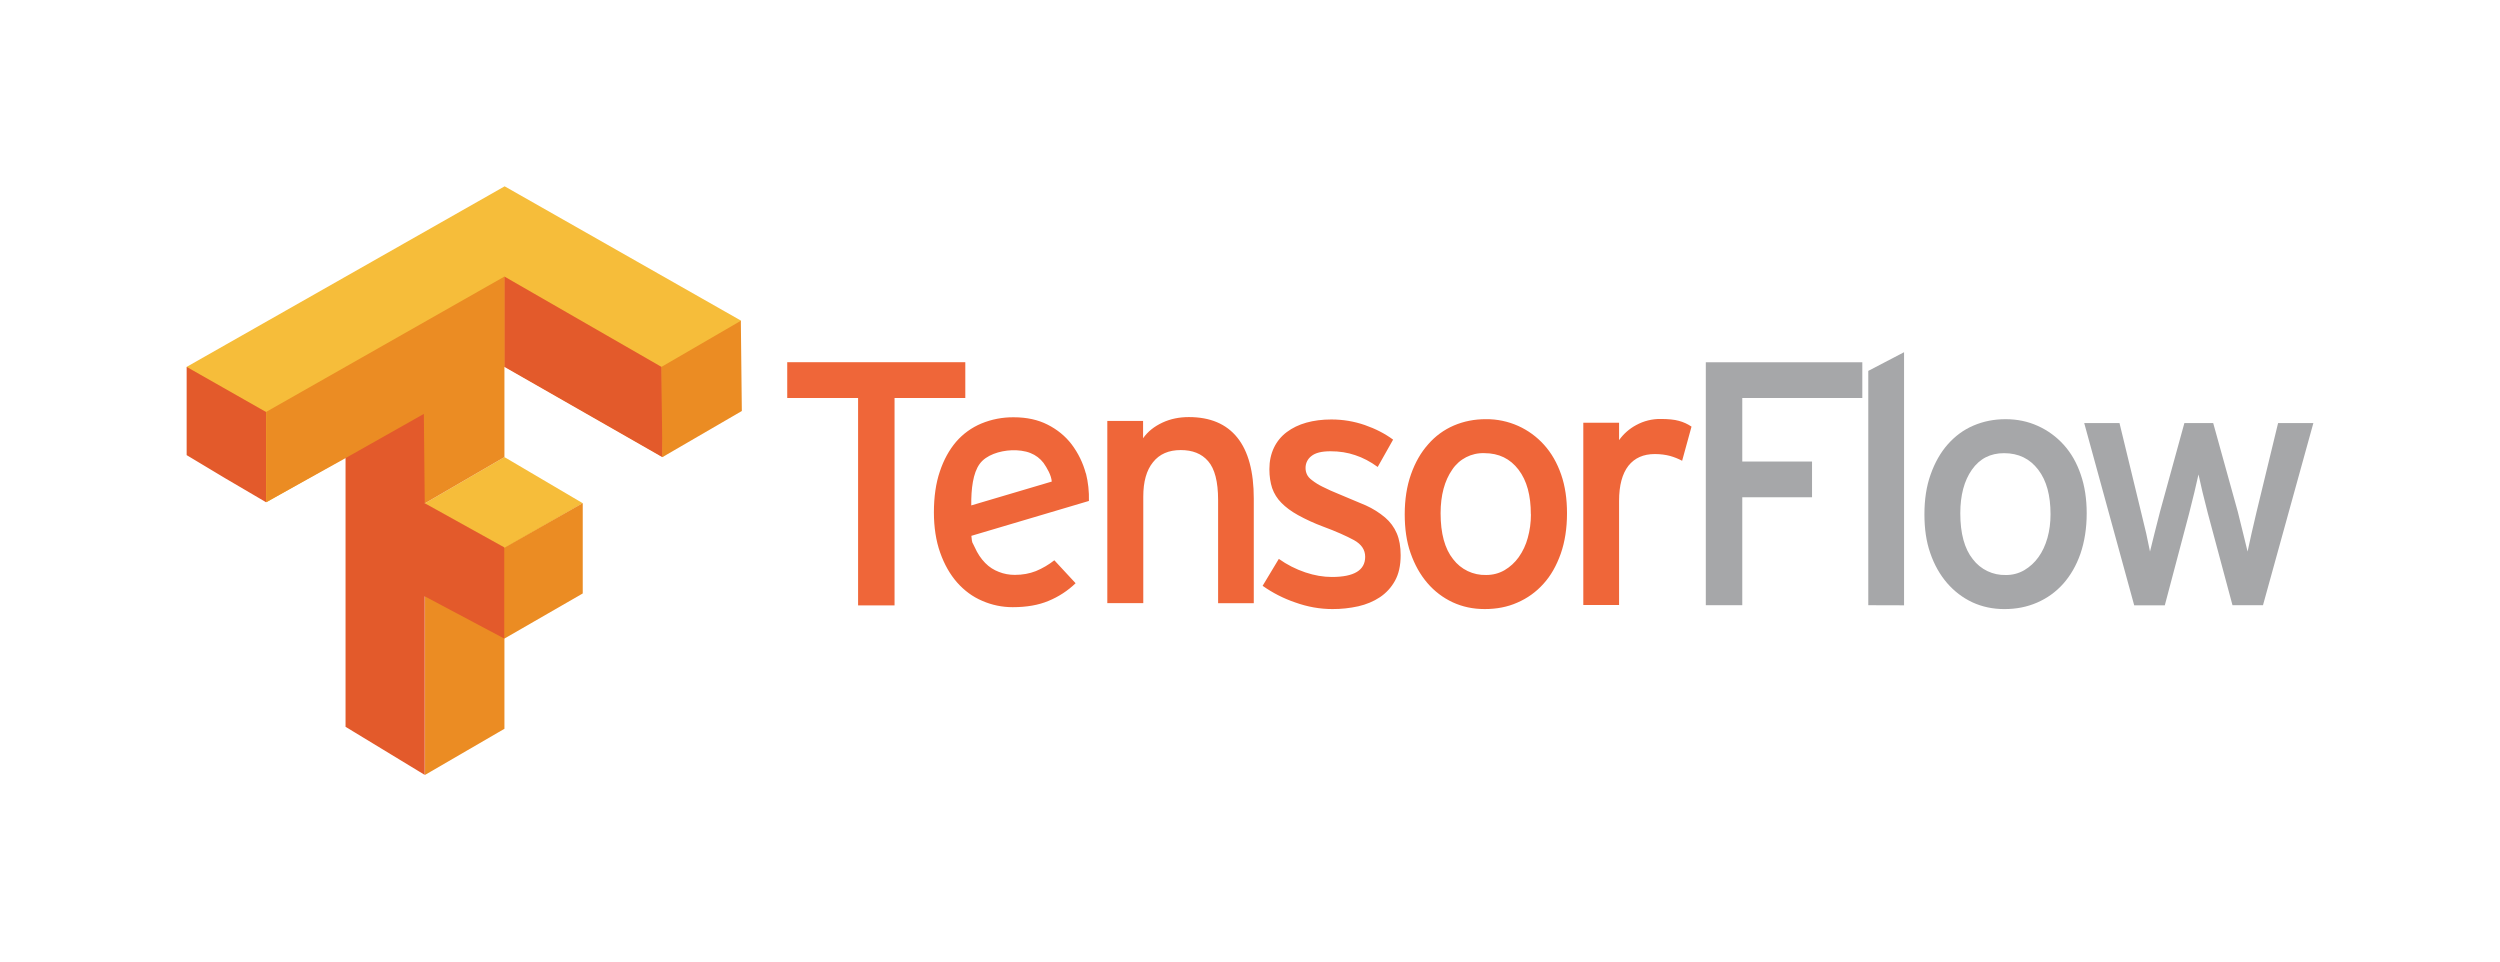
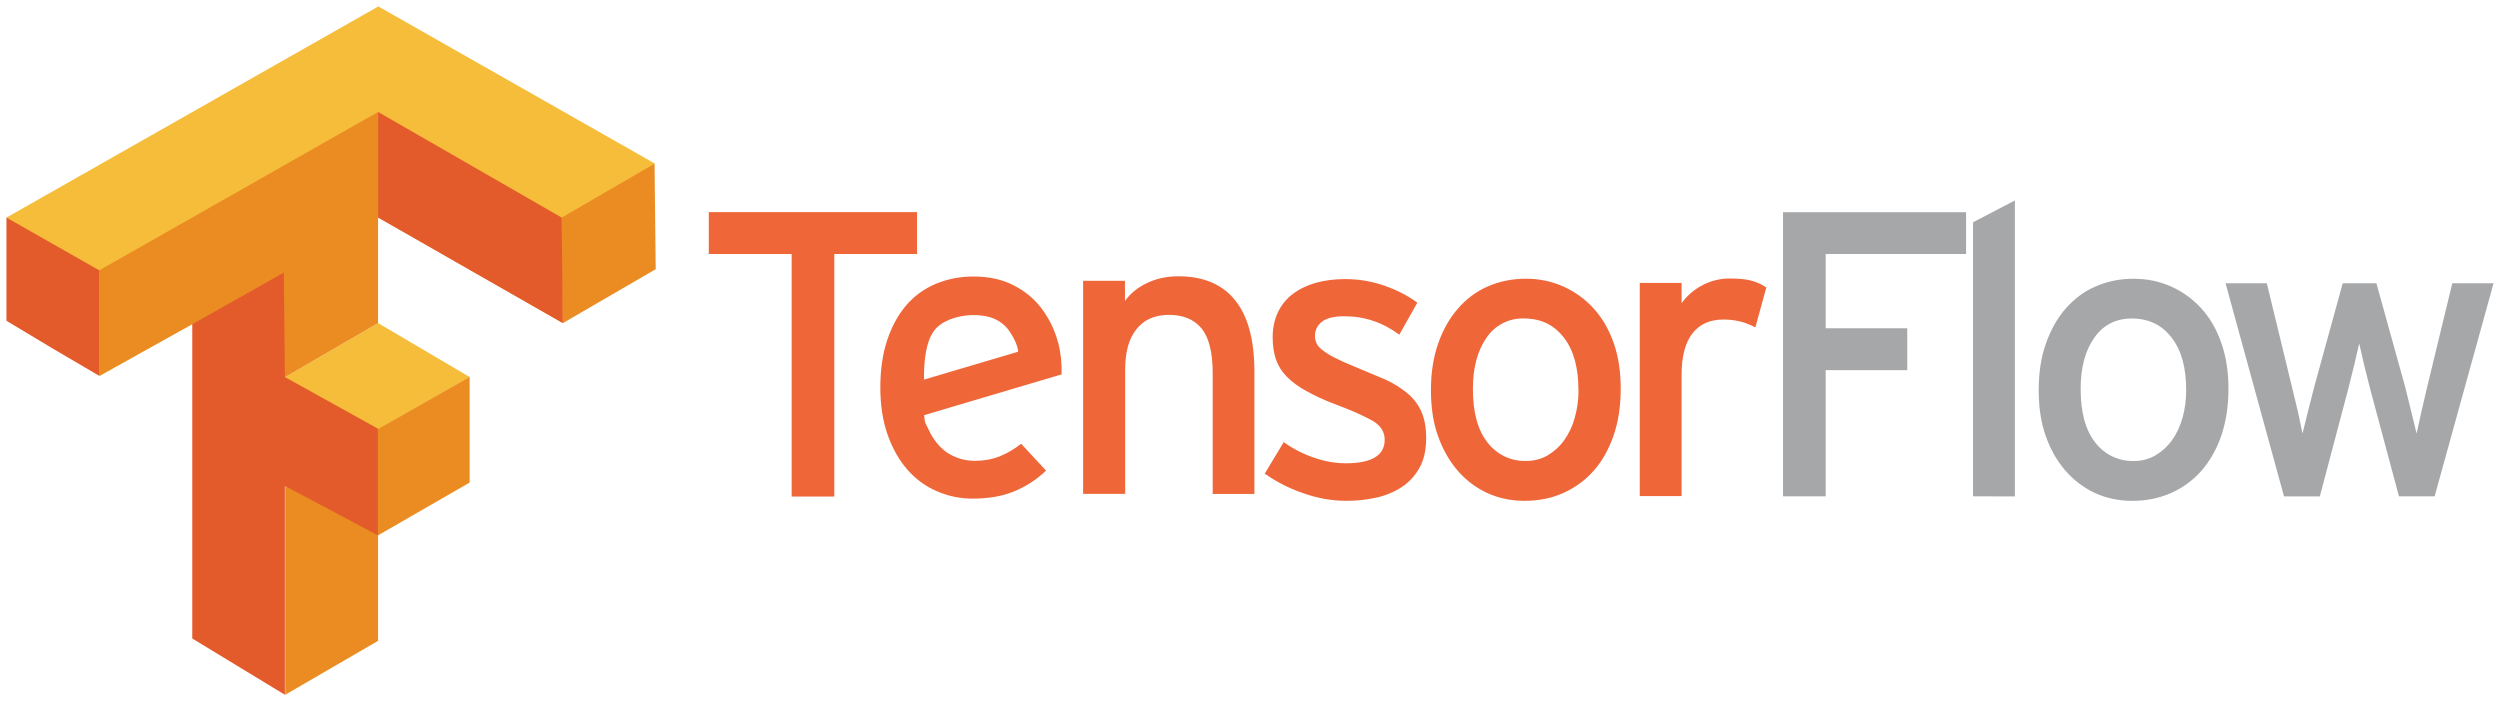
- <svg xmlns="http://www.w3.org/2000/svg" xmlns:ns1="http://schemas.microsoft.com/visio/2003/SVGExtensions/" width="3.493in" height="1.343in" viewBox="0 0 251.513 96.728" xml:space="preserve" color-interpolation-filters="sRGB" class="st6">
-   <ns1:documentProperties ns1:langID="1033" ns1:viewMarkup="false" />
+ <svg xmlns="http://www.w3.org/2000/svg" xmlns:ns1="http://schemas.microsoft.com/visio/2003/SVGExtensions/" width="101.26in" height="28.401in" viewBox="0 0 7290.75 2044.91" xml:space="preserve" color-interpolation-filters="sRGB" class="st6">
+   <ns1:documentProperties ns1:langID="1033" />
  <style type="text/css">
	
		.st1 {fill:#f6bd3a;stroke:none;stroke-linecap:butt;stroke-width:0.75}
		.st2 {fill:#eb8c23;stroke:none;stroke-linecap:butt;stroke-width:0.75}
		.st3 {fill:#e35a2b;stroke:none;stroke-linecap:butt;stroke-width:0.75}
		.st4 {fill:#ef6639;stroke:none;stroke-linecap:butt;stroke-width:0.75}
		.st5 {fill:#a6a7a9;stroke:none;stroke-linecap:butt;stroke-width:0.75}
		.st6 {fill:none;fill-rule:evenodd;font-size:12px;overflow:visible;stroke-linecap:square;stroke-miterlimit:3}
	
	</style>
  <g ns1:mID="0" ns1:index="1" ns1:groupContext="foregroundPage">
-     <ns1:pageProperties ns1:drawingScale="1" ns1:pageScale="1" ns1:drawingUnits="19" ns1:shadowOffsetX="9" ns1:shadowOffsetY="-9" />
-     <g id="shape1-1" ns1:mID="1" ns1:groupContext="shape" transform="translate(18.75,-41.5507)">
-       <path d="M23.99 92.19 L31.98 87.55 L39.86 92.19 L31.98 96.73 L23.99 92.29 L23.99 92.19 ZM0 78.47 L32 60.3 L55.79 73.82        L47.91 87.55 L32.02 78.46 L8.03 92.09 L0 78.47 Z" class="st1" />
+     <ns1:pageProperties ns1:drawingScale="1" ns1:pageScale="1" ns1:drawingUnits="19" ns1:shadowOffsetX="8.99998" ns1:shadowOffsetY="-8.99998" />
+     <g id="shape1-1" ns1:mID="1" ns1:groupContext="shape" transform="translate(18.75,-791.496)">
+       <path d="M813.05 1891.04 L1083.84 1733.78 L1350.91 1891.04 L1083.84 2044.91 L813.05 1894.43 L813.05 1891.04 ZM0 1426.05        L1084.52 810.25 L1890.8 1268.46 L1623.73 1733.78 L1085.2 1425.71 L272.15 1887.65 L0 1426.05 Z" class="st1" />
    </g>
-     <g id="shape2-3" ns1:mID="2" ns1:groupContext="shape" transform="translate(26.7487,-18.75)">
-       <path d="M15.99 87.55 L15.99 78.47 L23.87 73.93 L31.86 69.38 L31.86 78.47 L23.98 83.01 L23.98 92.09 L15.99 96.73 L15.99        87.55 ZM15.99 69.39 L7.99 64.85 L0 69.29 L0 60.2 L23.98 46.58 L23.98 64.75 L15.99 69.39 ZM39.78 60.21 L39.78        55.67 L47.77 51.03 L47.87 60.11 L39.88 64.75 L39.78 60.21 Z" class="st2" />
+     <g id="shape2-3" ns1:mID="2" ns1:groupContext="shape" transform="translate(289.836,-18.75)">
+       <path d="M541.92 1733.78 L541.92 1426.05 L808.99 1272.18 L1079.78 1117.98 L1079.78 1426.05 L812.71 1579.92 L812.71 1887.65        L541.92 2044.91 L541.92 1733.78 ZM541.92 1118.32 L270.79 964.45 L0 1114.93 L0 806.86 L812.71 345.26 L812.71        961.06 L541.92 1118.32 ZM1348.2 807.2 L1348.2 653.33 L1618.99 496.07 L1622.38 803.81 L1351.59 961.06 L1348.2        807.2 Z" class="st2" />
    </g>
    <g id="shape3-5" ns1:mID="3" ns1:groupContext="shape" transform="translate(18.75,-18.75)">
-       <path d="M15.99 91.89 L15.99 64.85 L23.87 60.4 L23.96 69.39 L31.96 73.83 L31.96 83.01 L23.96 78.76 L23.96 96.73 L15.99        91.89 ZM3.95 66.92 L0 64.55 L0 55.67 L7.99 60.21 L7.99 69.29 L3.95 66.92 ZM31.98 55.67 L31.98 46.58 L47.78        55.67 L47.87 64.75 L31.98 55.67 Z" class="st3" />
+       <path d="M541.92 1880.87 L541.92 964.45 L808.99 813.63 L812.04 1118.32 L1083.17 1268.8 L1083.17 1579.92 L812.04 1435.88        L812.04 2044.91 L541.92 1880.87 ZM133.87 1034.61 L0 954.28 L0 653.33 L270.79 807.2 L270.79 1114.93 L133.87        1034.61 ZM1083.84 653.33 L1083.84 345.26 L1619.33 653.33 L1622.38 961.06 L1083.84 653.33 Z" class="st3" />
    </g>
-     <g id="shape4-7" ns1:mID="4" ns1:groupContext="shape" transform="translate(79.187,-35.4385)">
-       <path d="M10.8 75.49 L10.8 96.36 L7.13 96.36 L7.13 75.49 L0 75.49 L0 71.89 L17.92 71.89 L17.92 75.49 L10.8 75.49 ZM30.06        83.07 A10.318 10.318 0 0 1 30.36 85.85 L18.53 89.36 C18.62 90.24 18.59 89.88 18.87 90.51 C19.15 91.14        19.5 91.66 19.92 92.09 C20.34 92.52 20.8 92.8 21.3 92.99 C21.79 93.19 22.35 93.29 22.9 93.29 C23.69 93.29        24.38 93.16 25.02 92.91 A7.857 7.857 -180 0 0 26.88 91.82 L29.02 94.13 A8.684 8.684 0 0 1 26.29        95.91 C25.29 96.33 24.09 96.54 22.69 96.54 A7.601 7.601 0 0 1 19.64 95.91 C18.65 95.49 17.82 94.87 17.1        94.06 C16.38 93.24 15.81 92.24 15.39 91.05 C14.97 89.87 14.76 88.49 14.76 87 C14.76 85.44 14.96 84.05 15.36        82.88 C15.75 81.71 16.3 80.71 17 79.89 A6.853 6.853 0 0 1 19.53 78.06 A8.29 8.29 0 0 1 22.8 77.43        C24.1 77.43 25.24 77.68 26.2 78.17 C27.17 78.66 27.98 79.32 28.61 80.14 A8.546 8.546 0 0 1 30.05 83.09        L30.06 83.07 ZM26.62 83.9 C26.58 83.27 26.14 82.52 25.79 82.02 A3.072 3.072 -180 0 0 24.48 81.03 C23.94        80.81 23.21 80.72 22.57 80.75 C21.39 80.8 20.01 81.22 19.36 82.13 C18.7 83.04 18.5 84.62 18.52 86.3 L26.62        83.9 ZM43.36 96.14 L43.36 85.76 C43.36 83.9 43.02 82.61 42.36 81.85 C41.7 81.08 40.77 80.73 39.6 80.73 C38.39        80.73 37.46 81.13 36.81 81.95 C36.15 82.76 35.83 83.92 35.83 85.41 L35.83 96.13 L32.21 96.13 L32.21 77.8        L35.81 77.8 L35.81 79.54 C36.28 78.87 36.92 78.36 37.75 77.97 C38.58 77.58 39.47 77.41 40.42 77.41 C42.56        77.41 44.19 78.1 45.29 79.47 C46.4 80.85 46.95 82.9 46.95 85.62 L46.95 96.14 L43.36 96.14 L43.36 96.14 ZM61.73        91.31 C61.73 92.34 61.54 93.2 61.16 93.88 A4.726 4.726 0 0 1 59.64 95.54 C59.01 95.96 58.26 96.27 57.47        96.45 A11.815 11.815 0 0 1 54.87 96.73 C53.61 96.73 52.36 96.51 51.11 96.06 A12.858 12.858 0 0 1 47.84        94.39 L49.47 91.68 A10.181 10.181 -180 0 0 52.14 93.04 C53.06 93.35 53.95 93.5 54.81 93.5 C57.05 93.5        58.16 92.82 58.16 91.47 C58.16 90.77 57.79 90.21 57.03 89.79 C56.27 89.38 55.23 88.91 53.9 88.42 A18.904        18.904 0 0 1 51.41 87.28 C50.72 86.9 50.16 86.48 49.73 86.04 A3.938 3.938 0 0 1 48.8 84.56 C48.62 84.01        48.52 83.38 48.52 82.65 C48.52 81.84 48.68 81.12 48.98 80.49 A4.234 4.234 0 0 1 50.27 78.92 C50.83 78.5        51.49 78.18 52.24 77.97 C52.99 77.76 53.84 77.65 54.75 77.65 C55.93 77.65 57.04 77.84 58.12 78.21 C59.21        78.59 60.16 79.08 60.97 79.68 L59.42 82.43 C58.68 81.89 57.92 81.49 57.15 81.24 C56.39 80.98 55.58 80.85        54.67 80.85 C53.77 80.85 53.15 81.01 52.75 81.33 A1.477 1.477 -180 0 0 52.16 82.53 A1.497 1.497        -180 0 0 52.3 83.18 C52.39 83.38 52.56 83.58 52.82 83.77 A5.907 5.907 -180 0 0 53.85 84.41 A20.44        20.44 -180 0 0 55.54 85.17 L58.23 86.3 A8.389 8.389 0 0 1 60.17 87.52 A4.312 4.312 0 0 1 61.34        89.11 C61.6 89.72 61.73 90.45 61.73 91.31 L61.73 91.31 ZM78.47 87.09 C78.47 88.6 78.26 89.96 77.84 91.16        C77.41 92.36 76.85 93.37 76.09 94.2 A7.463 7.463 0 0 1 73.47 96.08 C72.49 96.52 71.38 96.73 70.19 96.73        C69 96.73 67.95 96.5 66.97 96.05 A7.542 7.542 0 0 1 64.42 94.11 C63.7 93.27 63.14 92.27 62.73 91.1 C62.32        89.94 62.14 88.63 62.14 87.19 C62.14 85.7 62.35 84.36 62.77 83.17 C63.19 81.98 63.76 80.98 64.5 80.15 A7.128        7.128 0 0 1 67.08 78.26 C68.09 77.83 69.15 77.62 70.31 77.62 A7.778 7.778 0 0 1 73.56 78.3 A7.798        7.798 0 0 1 76.16 80.2 C76.9 81.02 77.47 82.01 77.88 83.19 C78.29 84.37 78.47 85.67 78.47 87.09 L78.47        87.09 ZM74.83 87.19 C74.83 85.3 74.44 83.81 73.59 82.7 C72.75 81.6 71.62 81.04 70.15 81.04 A3.722 3.722        -180 0 0 66.92 82.7 C66.15 83.81 65.75 85.27 65.75 87.09 C65.75 89.12 66.17 90.66 67.01 91.71 A4.017 4.017        -180 0 0 70.33 93.3 C71.01 93.3 71.62 93.14 72.18 92.82 A4.647 4.647 -180 0 0 73.61 91.51 A6.085 6.085        -180 0 0 74.52 89.57 C74.73 88.82 74.84 88.03 74.84 87.19 L74.83 87.19 ZM90.06 81.81 A6.085 6.085 -180        0 0 88.84 81.32 C88.42 81.21 87.91 81.13 87.31 81.13 C86.16 81.13 85.28 81.52 84.65 82.31 C84.03 83.11 83.71        84.28 83.71 85.84 L83.71 96.32 L80.11 96.32 L80.11 77.98 L83.71 77.98 L83.71 79.73 A5.021 5.021 0 0        1 85.44 78.21 A4.982 4.982 0 0 1 87.9 77.6 C88.64 77.6 89.28 77.66 89.73 77.79 A4.155 4.155 0 0        1 91 78.37 L90.06 81.79 L90.06 81.81 Z" class="st4" />
+     <g id="shape4-7" ns1:mID="4" ns1:groupContext="shape" transform="translate(2067.04,-584.345)">
+       <path d="M366.03 1325.05 L366.03 2032.37 L241.65 2032.37 L241.65 1325.05 L0 1325.05 L0 1203.05 L607.33 1203.05 L607.33        1325.05 L366.03 1325.05 ZM1018.77 1581.95 A349.701 349.701 0 0 1 1028.94 1676.17 L628.01 1795.13 C631.06        1824.95 630.04 1812.75 639.53 1834.1 C649.02 1855.45 660.88 1873.08 675.11 1887.65 C689.35 1902.22 704.94        1911.71 721.89 1918.15 C738.49 1924.93 757.47 1928.32 776.11 1928.32 C802.89 1928.32 826.27 1923.91 847.96        1915.44 A266.28 266.28 -180 0 0 911 1878.5 L983.53 1956.79 A294.31 294.31 0 0 1 891 2017.12 C857.11 2031.35        816.44 2038.47 768.99 2038.47 A257.604 257.604 0 0 1 665.63 2017.12 C632.07 2002.88 603.94 1981.87 579.54        1954.42 C555.14 1926.63 535.82 1892.73 521.59 1852.4 C507.35 1812.41 500.24 1765.64 500.24 1715.14 C500.24        1662.27 507.01 1615.16 520.57 1575.51 C533.79 1535.86 552.43 1501.97 576.15 1474.18 A232.244 232.244 0 0        1 661.9 1412.16 A280.962 280.962 0 0 1 772.72 1390.8 C816.78 1390.8 855.42 1399.28 887.95 1415.88 C920.83        1432.49 948.28 1454.86 969.63 1482.65 A289.638 289.638 0 0 1 1018.43 1582.63 L1018.77 1581.95 ZM902.19 1610.08        C900.83 1588.73 885.92 1563.31 874.06 1546.37 A104.109 104.109 -180 0 0 829.66 1512.81 C811.36 1505.36 786.62        1502.31 764.93 1503.32 C724.94 1505.02 678.17 1519.25 656.14 1550.09 C633.77 1580.93 626.99 1634.48 627.67        1691.42 L902.19 1610.08 ZM1469.53 2024.91 L1469.53 1673.12 C1469.53 1610.08 1458 1566.36 1435.64 1540.6        C1413.27 1514.51 1381.75 1502.65 1342.1 1502.65 C1301.09 1502.65 1269.57 1516.2 1247.54 1543.99 C1225.17        1571.44 1214.33 1610.76 1214.33 1661.26 L1214.33 2024.57 L1091.64 2024.57 L1091.64 1403.34 L1213.65 1403.34        L1213.65 1462.31 C1229.58 1439.61 1251.27 1422.32 1279.4 1409.11 C1307.53 1395.89 1337.69 1390.13 1369.89        1390.13 C1442.41 1390.13 1497.66 1413.51 1534.94 1459.94 C1572.56 1506.71 1591.2 1576.19 1591.2 1668.37        L1591.2 2024.91 L1469.53 2024.91 ZM2092.11 1861.22 C2092.11 1896.12 2085.67 1925.27 2072.79 1948.32 A160.169        160.169 0 0 1 2021.28 2004.58 C1999.93 2018.81 1974.51 2029.32 1947.73 2035.42 A400.422 400.422 0 0 1 1859.62        2044.91 C1816.91 2044.91 1774.55 2037.45 1732.19 2022.2 A435.791 435.791 0 0 1 1621.36 1965.6 L1676.6 1873.76        A345.031 345.031 -180 0 0 1767.09 1919.85 C1798.27 1930.35 1828.44 1935.44 1857.58 1935.44 C1933.5 1935.44        1971.12 1912.39 1971.12 1866.64 C1971.12 1842.91 1958.58 1823.93 1932.82 1809.7 C1907.06 1795.81 1871.82        1779.88 1826.74 1763.27 A640.675 640.675 0 0 1 1742.35 1724.63 C1718.97 1711.75 1699.99 1697.52 1685.42        1682.61 A133.474 133.474 0 0 1 1653.9 1632.45 C1647.8 1613.81 1644.41 1592.46 1644.41 1567.72 C1644.41 1540.26        1649.83 1515.86 1660 1494.51 A143.484 143.484 0 0 1 1703.72 1441.3 C1722.7 1427.07 1745.06 1416.22 1770.48        1409.11 C1795.9 1401.99 1824.71 1398.26 1855.55 1398.26 C1895.54 1398.26 1933.16 1404.7 1969.76 1417.24        C2006.7 1430.12 2038.9 1446.72 2066.35 1467.06 L2013.82 1560.26 C1988.74 1541.96 1962.98 1528.4 1936.89        1519.93 C1911.13 1511.12 1883.68 1506.71 1852.84 1506.71 C1822.34 1506.71 1801.32 1512.13 1787.77 1522.98        A50.053 50.053 -180 0 0 1767.77 1563.65 A50.72 50.72 -180 0 0 1772.52 1585.68 C1775.57 1592.46 1781.33        1599.24 1790.14 1605.67 A200.211 200.211 -180 0 0 1825.05 1627.37 A692.728 692.728 -180 0 0 1882.32 1653.12        L1973.49 1691.42 A284.299 284.299 0 0 1 2039.24 1732.77 A146.154 146.154 0 0 1 2078.89 1786.65 C2087.7 1807.33        2092.11 1832.07 2092.11 1861.22 ZM2659.45 1718.19 C2659.45 1769.37 2652.33 1815.46 2638.1 1856.13 C2623.53        1896.8 2604.55 1931.03 2578.79 1959.16 A252.933 252.933 0 0 1 2489.99 2022.88 C2456.78 2037.79 2419.16 2044.91        2378.83 2044.91 C2338.5 2044.91 2302.91 2037.11 2269.7 2021.86 A255.602 255.602 0 0 1 2183.28 1956.11 C2158.88        1927.64 2139.9 1893.75 2126 1854.1 C2112.11 1814.78 2106.01 1770.39 2106.01 1721.58 C2106.01 1671.09 2113.12        1625.67 2127.36 1585.34 C2141.59 1545.01 2160.91 1511.12 2185.99 1482.99 A241.587 241.587 0 0 1 2273.43        1418.93 C2307.66 1404.36 2343.58 1397.24 2382.9 1397.24 A263.611 263.611 0 0 1 2493.05 1420.29 A264.278        264.278 0 0 1 2581.16 1484.68 C2606.24 1512.47 2625.56 1546.03 2639.46 1586.02 C2653.35 1626.01 2659.45        1670.07 2659.45 1718.19 ZM2536.09 1721.58 C2536.09 1657.53 2522.87 1607.03 2494.06 1569.41 C2465.59 1532.13        2427.3 1513.15 2377.48 1513.15 A126.133 126.133 -180 0 0 2268.01 1569.41 C2241.91 1607.03 2228.35 1656.51        2228.35 1718.19 C2228.35 1786.99 2242.59 1839.19 2271.06 1874.77 A136.143 136.143 -180 0 0 2383.58 1928.66        C2406.62 1928.66 2427.3 1923.24 2446.28 1912.39 A157.499 157.499 -180 0 0 2494.74 1867.99 A206.217 206.217        -180 0 0 2525.58 1802.24 C2532.7 1776.83 2536.43 1750.05 2536.43 1721.58 L2536.09 1721.58 ZM3052.25 1539.25        A206.217 206.217 -180 0 0 3010.9 1522.64 C2996.67 1518.91 2979.39 1516.2 2959.05 1516.2 C2920.08 1516.2        2890.25 1529.42 2868.9 1556.19 C2847.89 1583.31 2837.04 1622.96 2837.04 1675.83 L2837.04 2031.01 L2715.03        2031.01 L2715.03 1409.44 L2837.04 1409.44 L2837.04 1468.75 A170.179 170.179 0 0 1 2895.67 1417.24 A168.844        168.844 0 0 1 2979.05 1396.57 C3004.13 1396.57 3025.82 1398.6 3041.07 1403 A140.815 140.815 0 0 1 3084.11        1422.66 L3052.25 1538.57 L3052.25 1539.25 Z" class="st4" />
    </g>
-     <g id="shape5-9" ns1:mID="5" ns1:groupContext="shape" transform="translate(171.625,-35.4365)">
-       <path d="M3.67 75.49 L3.67 81.88 L10.69 81.88 L10.69 85.48 L3.67 85.48 L3.67 96.34 L0 96.34 L0 71.89 L15.75 71.89 L15.75        75.49 L3.67 75.49 ZM16.35 96.34 L16.35 72.76 L19.95 70.88 L19.95 96.35 L16.35 96.34 ZM38.33 87.09 C38.33        88.6 38.11 89.96 37.7 91.16 C37.28 92.36 36.69 93.37 35.95 94.2 A7.463 7.463 0 0 1 33.33 96.08 C32.32        96.52 31.23 96.73 30.04 96.73 C28.88 96.73 27.81 96.5 26.83 96.05 C25.85 95.59 25 94.94 24.28 94.11 C23.56        93.27 22.99 92.27 22.59 91.1 C22.18 89.94 22 88.63 22 87.19 C22 85.7 22.2 84.36 22.63 83.17 C23.05 81.98        23.62 80.98 24.35 80.15 C25.09 79.32 25.93 78.69 26.94 78.26 C27.95 77.83 29.01 77.62 30.17 77.62 C31.33        77.62 32.41 77.84 33.42 78.3 A7.798 7.798 0 0 1 36.02 80.2 C36.76 81.02 37.33 82.01 37.73 83.19 C38.14        84.37 38.33 85.67 38.33 87.09 L38.33 87.09 ZM34.69 87.19 C34.69 85.3 34.3 83.81 33.45 82.7 C32.61 81.6 31.48        81.04 30.01 81.04 C28.64 81.04 27.56 81.59 26.78 82.7 C26 83.81 25.61 85.27 25.61 87.09 C25.61 89.12 26.03        90.66 26.87 91.71 A4.017 4.017 -180 0 0 30.19 93.3 A3.604 3.604 -180 0 0 32.04 92.82 A4.647 4.647        -180 0 0 33.47 91.51 C33.87 90.96 34.17 90.31 34.38 89.57 C34.59 88.82 34.69 88.03 34.69 87.19 L34.69 87.19        ZM56.07 96.34 L53 96.34 L50.52 87.09 L49.98 84.94 L49.58 83.18 L49.17 84.96 L48.63 87.13 L46.19 96.35 L43.11        96.35 L38.08 78.01 L41.63 78.01 L43.79 86.92 L44.32 89.12 L44.7 90.94 L45.15 89.12 L45.71 86.92 L48.16 78.01        L51.06 78.01 L53.54 86.95 L54.08 89.14 L54.52 90.94 L54.92 89.11 L55.43 86.92 L57.59 78.01 L61.14 78.01        L56.07 96.34 Z" class="st5" />
+     <g id="shape5-9" ns1:mID="5" ns1:groupContext="shape" transform="translate(5199.88,-584.277)">
+       <path d="M124.38 1325.05 L124.38 1541.62 L362.3 1541.62 L362.3 1663.63 L124.38 1663.63 L124.38 2031.69 L0 2031.69 L0        1203.05 L533.79 1203.05 L533.79 1325.05 L124.38 1325.05 ZM554.12 2031.69 L554.12 1232.53 L676.13 1168.82        L676.13 2032.03 L554.12 2031.69 ZM1299.05 1718.19 C1299.05 1769.37 1291.6 1815.46 1277.7 1856.13 C1263.47        1896.8 1243.47 1931.03 1218.39 1959.16 A252.933 252.933 0 0 1 1129.6 2022.88 C1095.37 2037.79 1058.43 2044.91        1018.1 2044.91 C978.78 2044.91 942.52 2037.11 909.3 2021.86 C876.09 2006.27 847.28 1984.24 822.88 1956.11        C798.48 1927.64 779.16 1893.75 765.6 1854.1 C751.71 1814.78 745.61 1770.39 745.61 1721.58 C745.61 1671.09        752.39 1625.67 766.96 1585.34 C781.19 1545.01 800.51 1511.12 825.25 1482.99 C850.33 1454.86 878.8 1433.51        913.03 1418.93 C947.26 1404.36 983.19 1397.24 1022.5 1397.24 C1061.81 1397.24 1098.42 1404.7 1132.65 1420.29        A264.278 264.278 0 0 1 1220.77 1484.68 C1245.84 1512.47 1265.16 1546.03 1278.72 1586.02 C1292.61 1626.01        1299.05 1670.07 1299.05 1718.19 ZM1175.69 1721.58 C1175.69 1657.53 1162.47 1607.03 1133.66 1569.41 C1105.2        1532.13 1066.9 1513.15 1017.08 1513.15 C970.65 1513.15 934.04 1531.79 907.61 1569.41 C881.17 1607.03 867.96        1656.51 867.96 1718.19 C867.96 1786.99 882.19 1839.19 910.66 1874.77 A136.143 136.143 -180 0 0 1023.18 1928.66        A122.128 122.128 -180 0 0 1085.88 1912.39 A157.499 157.499 -180 0 0 1134.34 1867.99 C1147.9 1849.35 1158.07        1827.32 1165.18 1802.24 C1172.3 1776.83 1175.69 1750.05 1175.69 1721.58 ZM1900.29 2031.69 L1796.24 2031.69        L1712.19 1718.19 L1693.89 1645.33 L1680.33 1585.68 L1666.44 1646.01 L1648.13 1719.55 L1565.44 2032.03 L1461.05        2032.03 L1290.58 1410.46 L1410.9 1410.46 L1484.1 1712.43 L1502.06 1786.99 L1514.94 1848.68 L1530.19 1786.99        L1549.17 1712.43 L1632.21 1410.46 L1730.49 1410.46 L1814.54 1713.45 L1832.84 1787.67 L1847.75 1848.68 L1861.31        1786.65 L1878.6 1712.43 L1951.8 1410.46 L2072.11 1410.46 L1900.29 2031.69 Z" class="st5" />
    </g>
  </g>
</svg>
